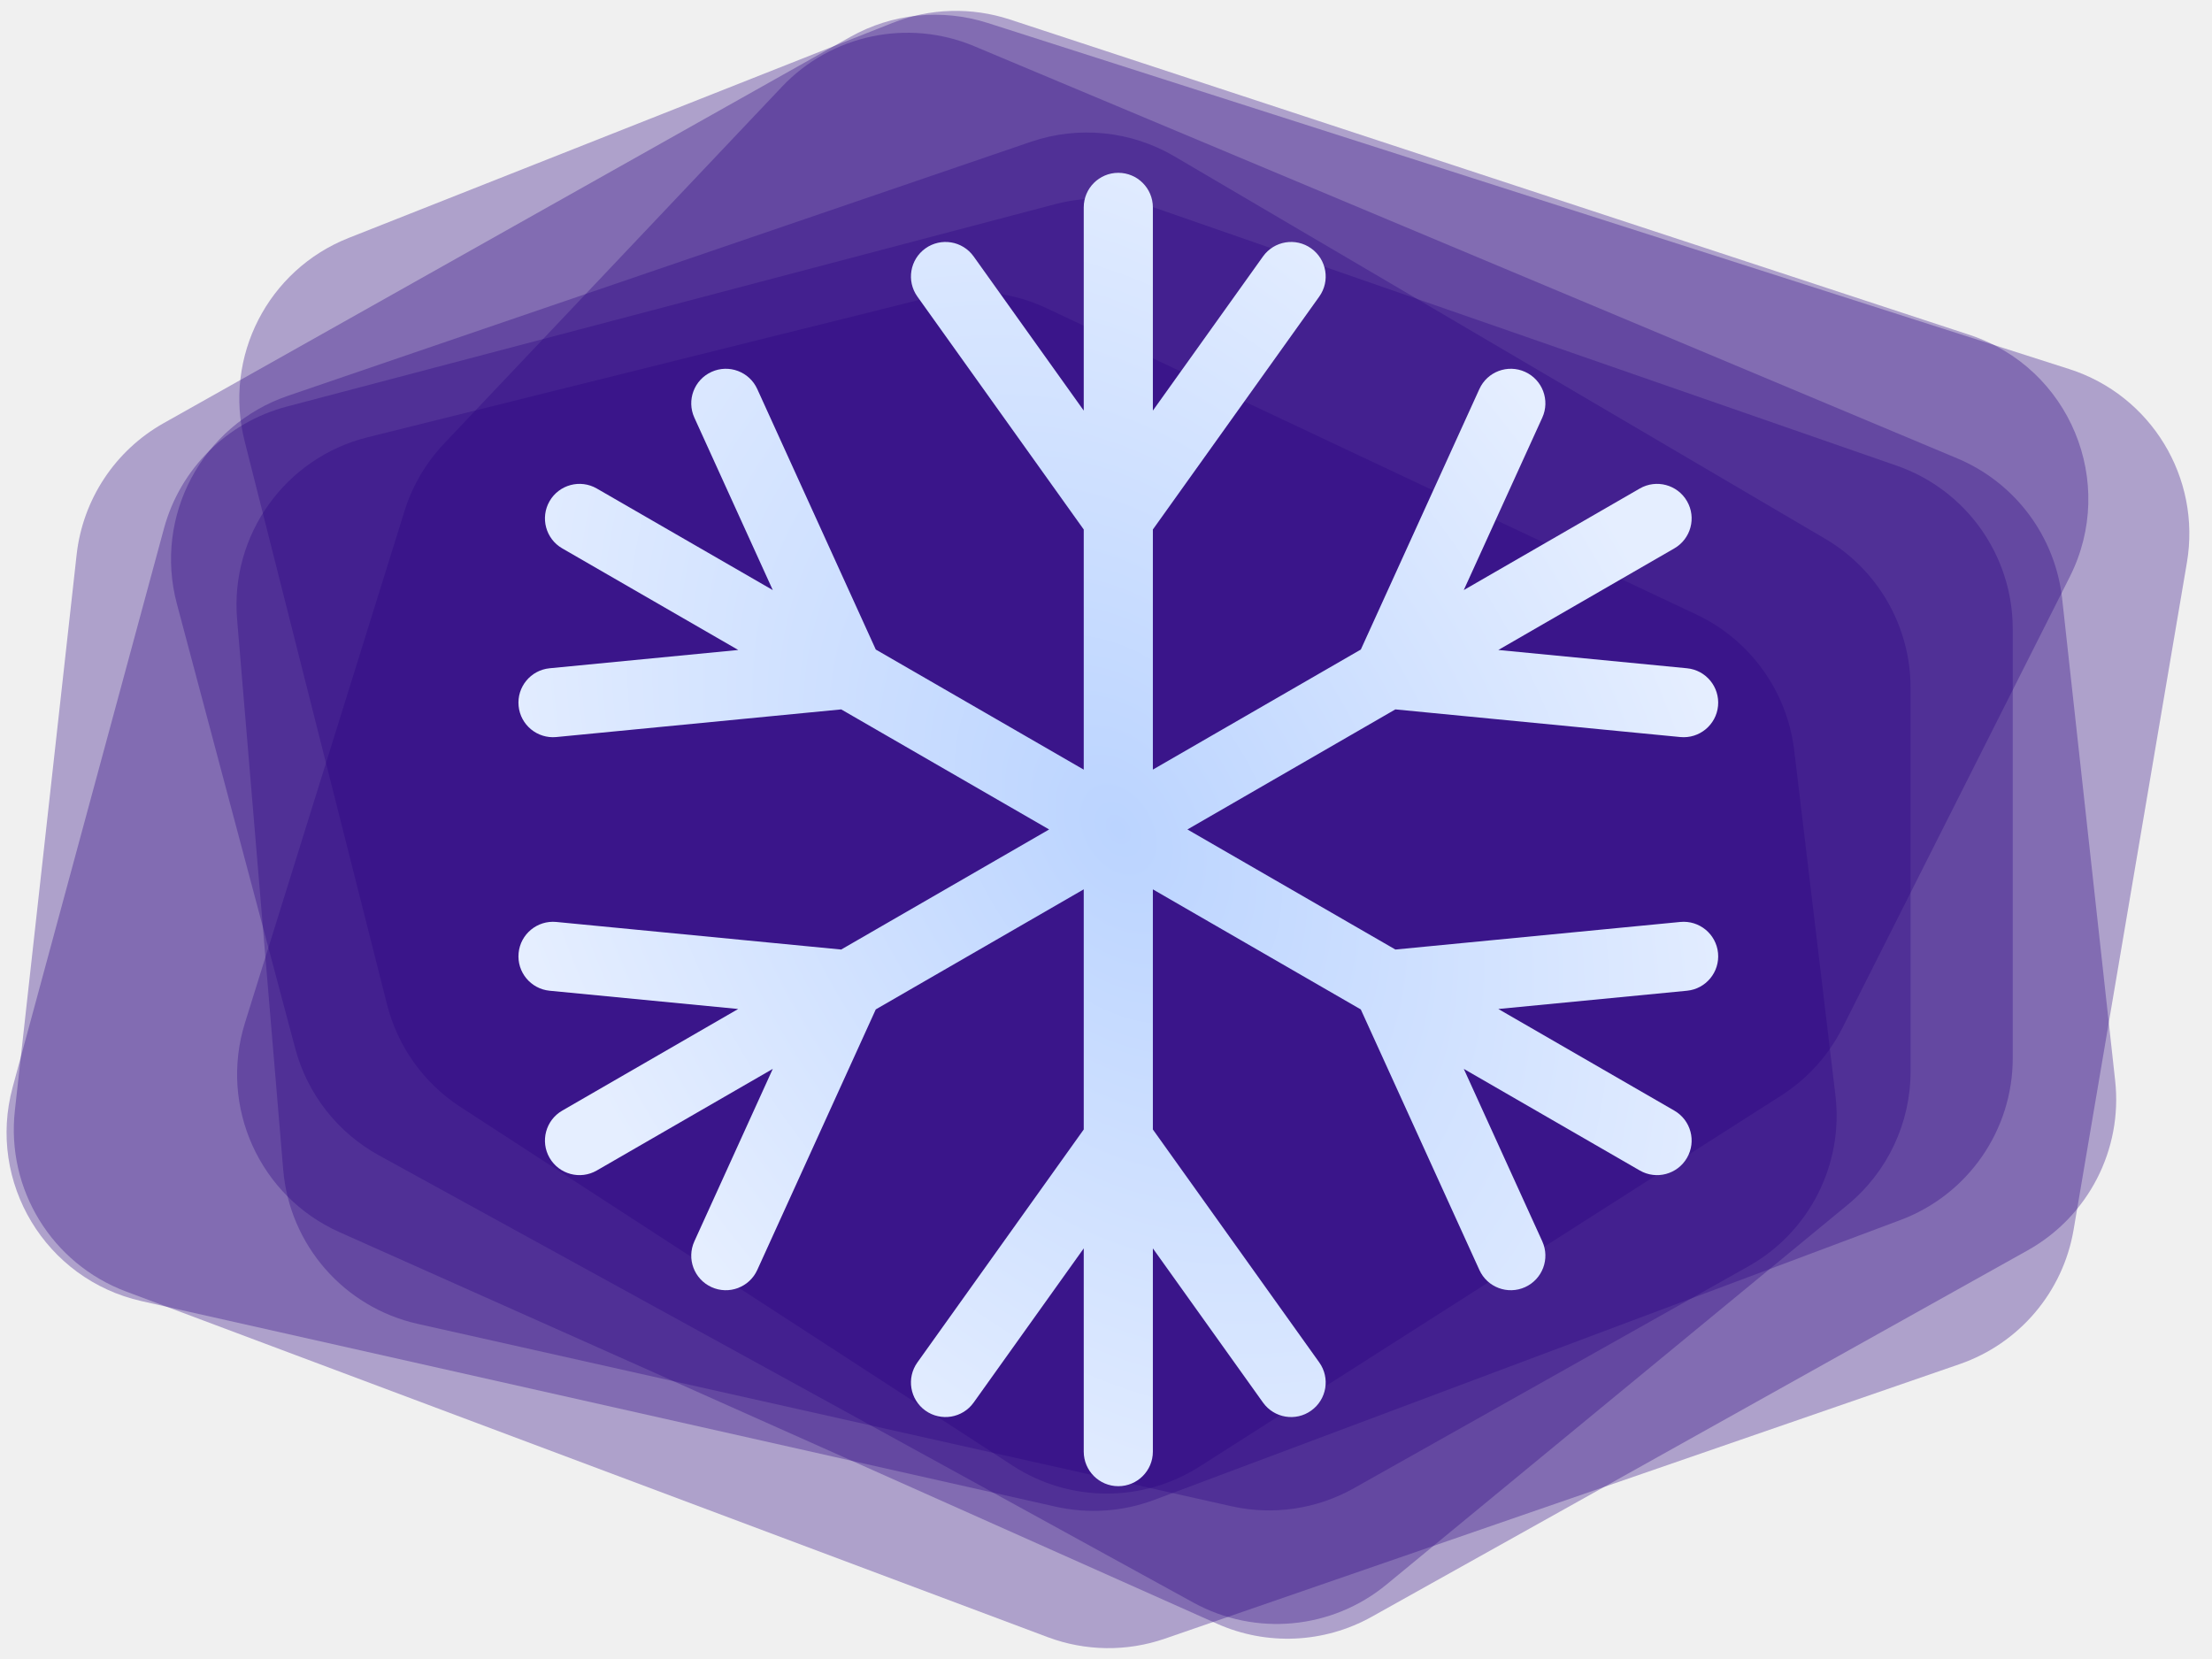
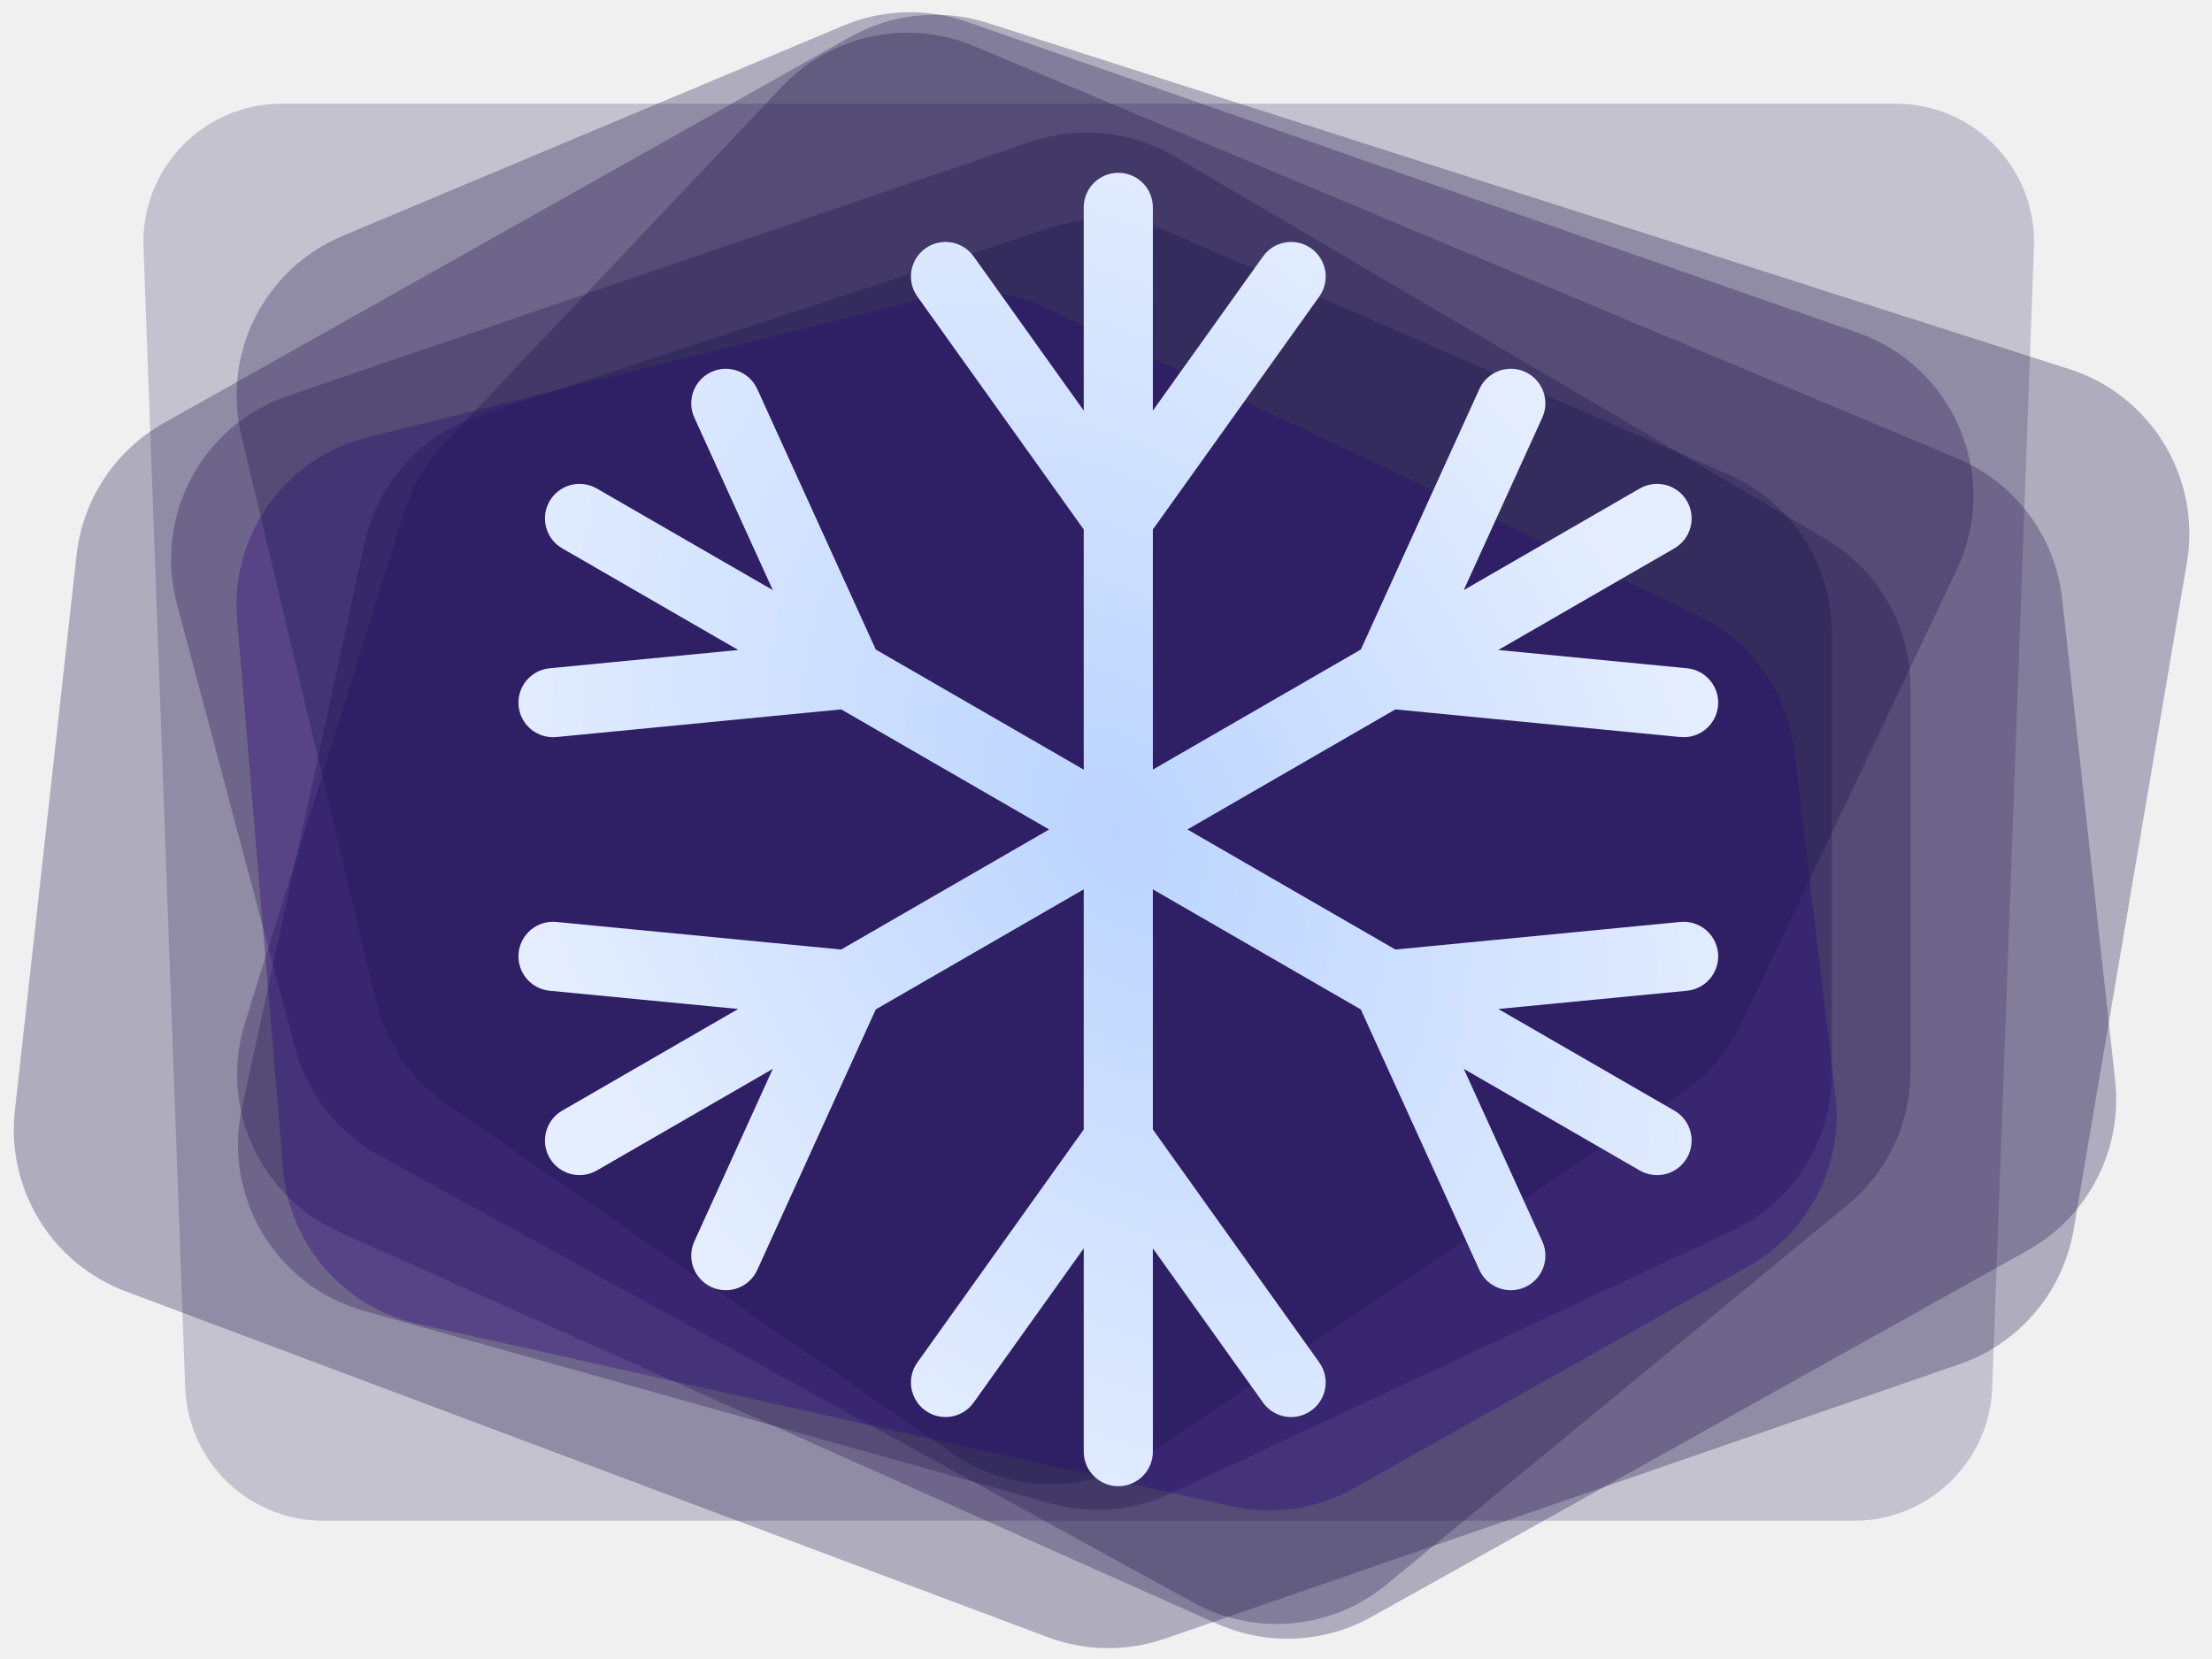
<svg xmlns="http://www.w3.org/2000/svg" width="64" height="48" viewBox="0 0 64 48" fill="none">
-   <g clip-path="url(#clip0_53_1835)">
-     <path d="M33.702 47.412C32.602 47.792 31.404 47.776 30.314 47.368L3.644 37.366C1.501 36.563 0.177 34.407 0.43 32.133L2.217 16.049C2.395 14.449 3.332 13.032 4.735 12.243L24.601 1.068C25.812 0.387 27.252 0.241 28.576 0.664L59.868 10.678C62.239 11.436 63.69 13.823 63.274 16.277L59.996 35.579C59.69 37.38 58.426 38.871 56.699 39.468L33.702 47.412Z" fill="#290081" fill-opacity="0.33" />
-     <path d="M29.828 4.102C31.207 3.631 32.723 3.785 33.979 4.523L52.812 15.59C54.34 16.488 55.279 18.128 55.279 19.901V31C55.279 32.494 54.611 33.91 53.457 34.86L40.115 45.846C38.536 47.147 36.324 47.354 34.53 46.369L10.966 33.43C9.768 32.772 8.892 31.653 8.541 30.333L5.117 17.468C4.442 14.929 5.846 12.301 8.332 11.451L29.828 4.102Z" fill="#290081" fill-opacity="0.33" />
-     <path d="M22.624 2.51C24.054 0.999 26.269 0.532 28.188 1.337L56.629 13.262C58.304 13.964 59.467 15.52 59.665 17.326L61.198 31.265C61.418 33.262 60.42 35.197 58.666 36.177L39.688 46.778C38.311 47.547 36.652 47.622 35.212 46.979L9.823 35.651C7.509 34.618 6.333 32.017 7.087 29.597L11.702 14.788C11.929 14.059 12.32 13.392 12.845 12.837L22.624 2.51Z" fill="#290081" fill-opacity="0.33" />
-     <path d="M30.525 5.908C31.486 5.655 32.502 5.694 33.441 6.021L54.877 13.473C56.887 14.171 58.235 16.067 58.235 18.195V30.615C58.235 32.699 56.942 34.565 54.991 35.297L33.397 43.396C32.486 43.738 31.494 43.806 30.544 43.593L4.094 37.645C1.317 37.021 -0.379 34.208 0.365 31.46L4.744 15.291C5.212 13.565 6.566 12.219 8.297 11.763L30.525 5.908Z" fill="#290081" fill-opacity="0.33" />
-     <path d="M26.946 8.59C28.064 8.312 29.244 8.428 30.286 8.92L49.08 17.779C50.638 18.514 51.708 19.999 51.912 21.709L53.104 31.686C53.344 33.692 52.352 35.646 50.591 36.636L39.172 43.059C38.096 43.665 36.833 43.85 35.628 43.58L12.082 38.303C9.951 37.825 8.376 36.019 8.194 33.842L6.86 17.921C6.655 15.477 8.254 13.245 10.634 12.652L26.946 8.59Z" fill="#290081" fill-opacity="0.33" />
-     <path d="M25.819 0.665C26.905 0.235 28.108 0.2 29.218 0.564L56.981 9.687C59.886 10.641 61.262 13.957 59.886 16.687L53.31 29.734C52.906 30.536 52.292 31.215 51.534 31.699L34.713 42.429C33.061 43.483 30.945 43.475 29.301 42.407L13.321 32.028C12.264 31.341 11.506 30.281 11.197 29.06L7.077 12.76C6.461 10.323 7.749 7.809 10.086 6.885L25.819 0.665Z" fill="#290081" fill-opacity="0.33" />
-     <path d="M32.356 5C32.908 5 33.356 5.448 33.356 6V11.88L36.543 7.419C36.864 6.97 37.488 6.866 37.937 7.187C38.387 7.508 38.491 8.132 38.17 8.581L33.356 15.32V22.267L39.373 18.793L42.803 11.256C43.031 10.753 43.624 10.531 44.127 10.76C44.629 10.989 44.852 11.581 44.623 12.084L42.351 17.073L47.444 14.134C47.922 13.858 48.534 14.022 48.81 14.5C49.087 14.978 48.922 15.59 48.444 15.866L43.351 18.806L48.809 19.335C49.359 19.388 49.761 19.877 49.708 20.427C49.654 20.976 49.166 21.378 48.616 21.325L40.372 20.525L34.356 23.999L40.373 27.473L48.616 26.675C49.166 26.622 49.654 27.024 49.708 27.573C49.761 28.123 49.359 28.612 48.809 28.665L43.351 29.193L48.444 32.134C48.922 32.41 49.087 33.022 48.81 33.5C48.534 33.978 47.922 34.142 47.444 33.866L42.352 30.926L44.623 35.916C44.852 36.419 44.629 37.011 44.127 37.24C43.624 37.469 43.031 37.247 42.803 36.744L39.372 29.206L33.356 25.732V32.679L38.17 39.419C38.491 39.868 38.387 40.492 37.937 40.813C37.488 41.135 36.864 41.03 36.543 40.581L33.356 36.119V42C33.356 42.552 32.908 43 32.356 43C31.804 43 31.356 42.552 31.356 42V36.119L28.17 40.581C27.849 41.03 27.225 41.134 26.775 40.813C26.326 40.492 26.222 39.868 26.543 39.419L31.356 32.679V25.731L25.339 29.205L21.91 36.744C21.681 37.247 21.088 37.469 20.586 37.24C20.083 37.011 19.861 36.419 20.09 35.916L22.359 30.926L17.267 33.866C16.789 34.142 16.177 33.978 15.901 33.5C15.625 33.022 15.789 32.41 16.267 32.134L21.358 29.193L15.903 28.665C15.354 28.612 14.951 28.123 15.005 27.573C15.058 27.024 15.547 26.622 16.096 26.675L24.338 27.473L30.355 23.999L24.339 20.525L16.096 21.325C15.547 21.378 15.058 20.976 15.005 20.427C14.951 19.877 15.354 19.388 15.903 19.335L21.36 18.806L16.267 15.866C15.789 15.59 15.625 14.978 15.901 14.5C16.177 14.022 16.789 13.858 17.267 14.134L22.359 17.073L20.09 12.084C19.861 11.581 20.083 10.989 20.586 10.76C21.088 10.531 21.681 10.753 21.91 11.256L25.339 18.793L31.356 22.268V15.32L26.543 8.581C26.222 8.132 26.326 7.508 26.775 7.187C27.225 6.866 27.849 6.97 28.17 7.419L31.356 11.88V6C31.356 5.448 31.804 5 32.356 5Z" fill="url(#paint0_radial_53_1835)" />
+   <g clip-path="url(#clip0_55_2331)">
+     <path d="M4.152 7.146C4.069 4.881 5.883 3 8.149 3H54.851C57.117 3 58.931 4.881 58.848 7.146L57.641 40.146C57.562 42.297 55.796 44 53.644 44H9.356C7.204 44 5.438 42.297 5.359 40.146L4.152 7.146Z" fill="#180E48" fill-opacity="0.2" />
+     <path d="M33.702 47.412C32.602 47.792 31.404 47.776 30.314 47.368L3.644 37.366C1.501 36.563 0.177 34.407 0.43 32.133L2.217 16.049C2.395 14.449 3.332 13.032 4.735 12.243L24.601 1.068C25.812 0.387 27.252 0.241 28.576 0.664L59.868 10.678C62.239 11.436 63.69 13.823 63.274 16.277L59.996 35.579C59.69 37.38 58.426 38.871 56.699 39.468L33.702 47.412Z" fill="#180E48" fill-opacity="0.3" />
+     <path d="M29.828 4.102C31.207 3.631 32.723 3.785 33.979 4.523L52.812 15.59C54.34 16.488 55.279 18.128 55.279 19.901V31C55.279 32.494 54.611 33.91 53.457 34.86L40.115 45.846C38.536 47.147 36.324 47.354 34.53 46.369L10.966 33.43C9.768 32.772 8.892 31.653 8.541 30.333L5.117 17.468C4.442 14.929 5.846 12.301 8.332 11.451L29.828 4.102Z" fill="#180E48" fill-opacity="0.3" />
+     <path d="M22.624 2.51C24.054 0.999 26.269 0.532 28.188 1.337L56.629 13.262C58.304 13.964 59.467 15.52 59.665 17.326L61.198 31.265C61.418 33.262 60.42 35.197 58.666 36.177L39.688 46.778C38.311 47.547 36.652 47.622 35.212 46.979L9.823 35.651C7.509 34.618 6.333 32.017 7.087 29.597L11.702 14.788C11.929 14.059 12.32 13.392 12.845 12.837L22.624 2.51Z" fill="#180E48" fill-opacity="0.3" />
+     <path d="M30.378 6.593C31.541 6.211 32.804 6.269 33.928 6.756L49.989 13.72C51.817 14.512 53 16.314 53 18.307V31.081C53 33.022 51.877 34.788 50.119 35.61L33.865 43.214C32.781 43.721 31.55 43.822 30.397 43.499L10.536 37.929C7.988 37.215 6.438 34.639 7 32.054L10.55 15.704C10.926 13.971 12.192 12.568 13.876 12.014L30.378 6.593Z" fill="#180E48" fill-opacity="0.3" />
+     <path d="M26.946 8.59C28.064 8.312 29.244 8.428 30.286 8.92L49.08 17.779C50.638 18.514 51.708 19.999 51.912 21.709L53.104 31.686C53.344 33.692 52.352 35.646 50.591 36.636L39.172 43.059C38.096 43.665 36.833 43.85 35.628 43.58L12.082 38.303C9.951 37.825 8.376 36.019 8.194 33.842L6.86 17.921C6.655 15.476 8.254 13.244 10.634 12.652L26.946 8.59Z" fill="#290081" fill-opacity="0.33" />
+     <path d="M24.398 0.743C25.537 0.265 26.814 0.225 27.981 0.633L53.744 9.624C56.551 10.604 57.888 13.802 56.613 16.488L50.384 29.616C50.002 30.423 49.41 31.112 48.672 31.612L33.219 42.082C31.513 43.239 29.272 43.229 27.575 42.059L12.906 31.938C11.889 31.236 11.167 30.182 10.881 28.98L6.982 12.595C6.415 10.215 7.654 7.774 9.91 6.827L24.398 0.743Z" fill="#180E48" fill-opacity="0.3" />
+     <path d="M32.356 5C32.908 5 33.356 5.448 33.356 6V11.88L36.543 7.419C36.864 6.97 37.488 6.866 37.937 7.187C38.387 7.508 38.491 8.132 38.17 8.581L33.356 15.32V22.267L39.373 18.793L42.803 11.256C43.031 10.753 43.624 10.531 44.127 10.76C44.629 10.989 44.852 11.581 44.623 12.084L42.351 17.073L47.444 14.134C47.922 13.858 48.534 14.022 48.81 14.5C49.087 14.978 48.922 15.59 48.444 15.866L43.351 18.806L48.809 19.335C49.359 19.388 49.761 19.877 49.708 20.427C49.654 20.976 49.166 21.378 48.616 21.325L40.372 20.525L34.356 23.999L40.373 27.473L48.616 26.675C49.166 26.622 49.654 27.024 49.708 27.573C49.761 28.123 49.359 28.612 48.809 28.665L43.351 29.193L48.444 32.134C48.922 32.41 49.087 33.022 48.81 33.5C48.534 33.978 47.922 34.142 47.444 33.866L42.352 30.926L44.623 35.916C44.852 36.419 44.629 37.011 44.127 37.24C43.624 37.469 43.031 37.247 42.803 36.744L39.372 29.206L33.356 25.732V32.679L38.17 39.419C38.491 39.868 38.387 40.492 37.937 40.813C37.488 41.135 36.864 41.03 36.543 40.581L33.356 36.119V42C33.356 42.552 32.908 43 32.356 43C31.804 43 31.356 42.552 31.356 42V36.119L28.17 40.581C27.849 41.03 27.225 41.134 26.775 40.813C26.326 40.492 26.222 39.868 26.543 39.419L31.356 32.679V25.731L25.339 29.205L21.91 36.744C21.681 37.247 21.088 37.469 20.586 37.24C20.083 37.011 19.861 36.419 20.09 35.916L22.359 30.926L17.267 33.866C16.789 34.142 16.177 33.978 15.901 33.5C15.625 33.022 15.789 32.41 16.267 32.134L21.358 29.193L15.903 28.665C15.354 28.612 14.951 28.123 15.005 27.573C15.058 27.024 15.547 26.622 16.096 26.675L24.338 27.473L30.355 23.999L24.339 20.525L16.096 21.325C15.547 21.378 15.058 20.976 15.005 20.427C14.951 19.877 15.354 19.388 15.903 19.335L21.36 18.806L16.267 15.866C15.789 15.59 15.625 14.978 15.901 14.5C16.177 14.022 16.789 13.858 17.267 14.134L22.359 17.073L20.09 12.084C19.861 11.581 20.083 10.989 20.586 10.76C21.088 10.531 21.681 10.753 21.91 11.256L25.339 18.793L31.356 22.268V15.32L26.543 8.581C26.222 8.132 26.326 7.508 26.775 7.187C27.225 6.866 27.849 6.97 28.17 7.419L31.356 11.88V6C31.356 5.448 31.804 5 32.356 5Z" fill="url(#paint0_radial_55_2331)" />
  </g>
  <defs>
-     <radialGradient id="paint0_radial_53_1835" cx="0" cy="0" r="1" gradientUnits="userSpaceOnUse" gradientTransform="translate(32.3561 24) rotate(-30.3791) scale(16.8077 24.0111)">
+     <radialGradient id="paint0_radial_55_2331" cx="0" cy="0" r="1" gradientUnits="userSpaceOnUse" gradientTransform="translate(32.3561 24) rotate(-30.3791) scale(16.8077 24.0111)">
      <stop stop-color="#BBD4FF" />
      <stop offset="1" stop-color="#E5EEFF" />
    </radialGradient>
-     <clipPath id="clip0_53_1835">
+     <clipPath id="clip0_55_2331">
      <rect width="64" height="48" fill="white" />
    </clipPath>
  </defs>
</svg>
